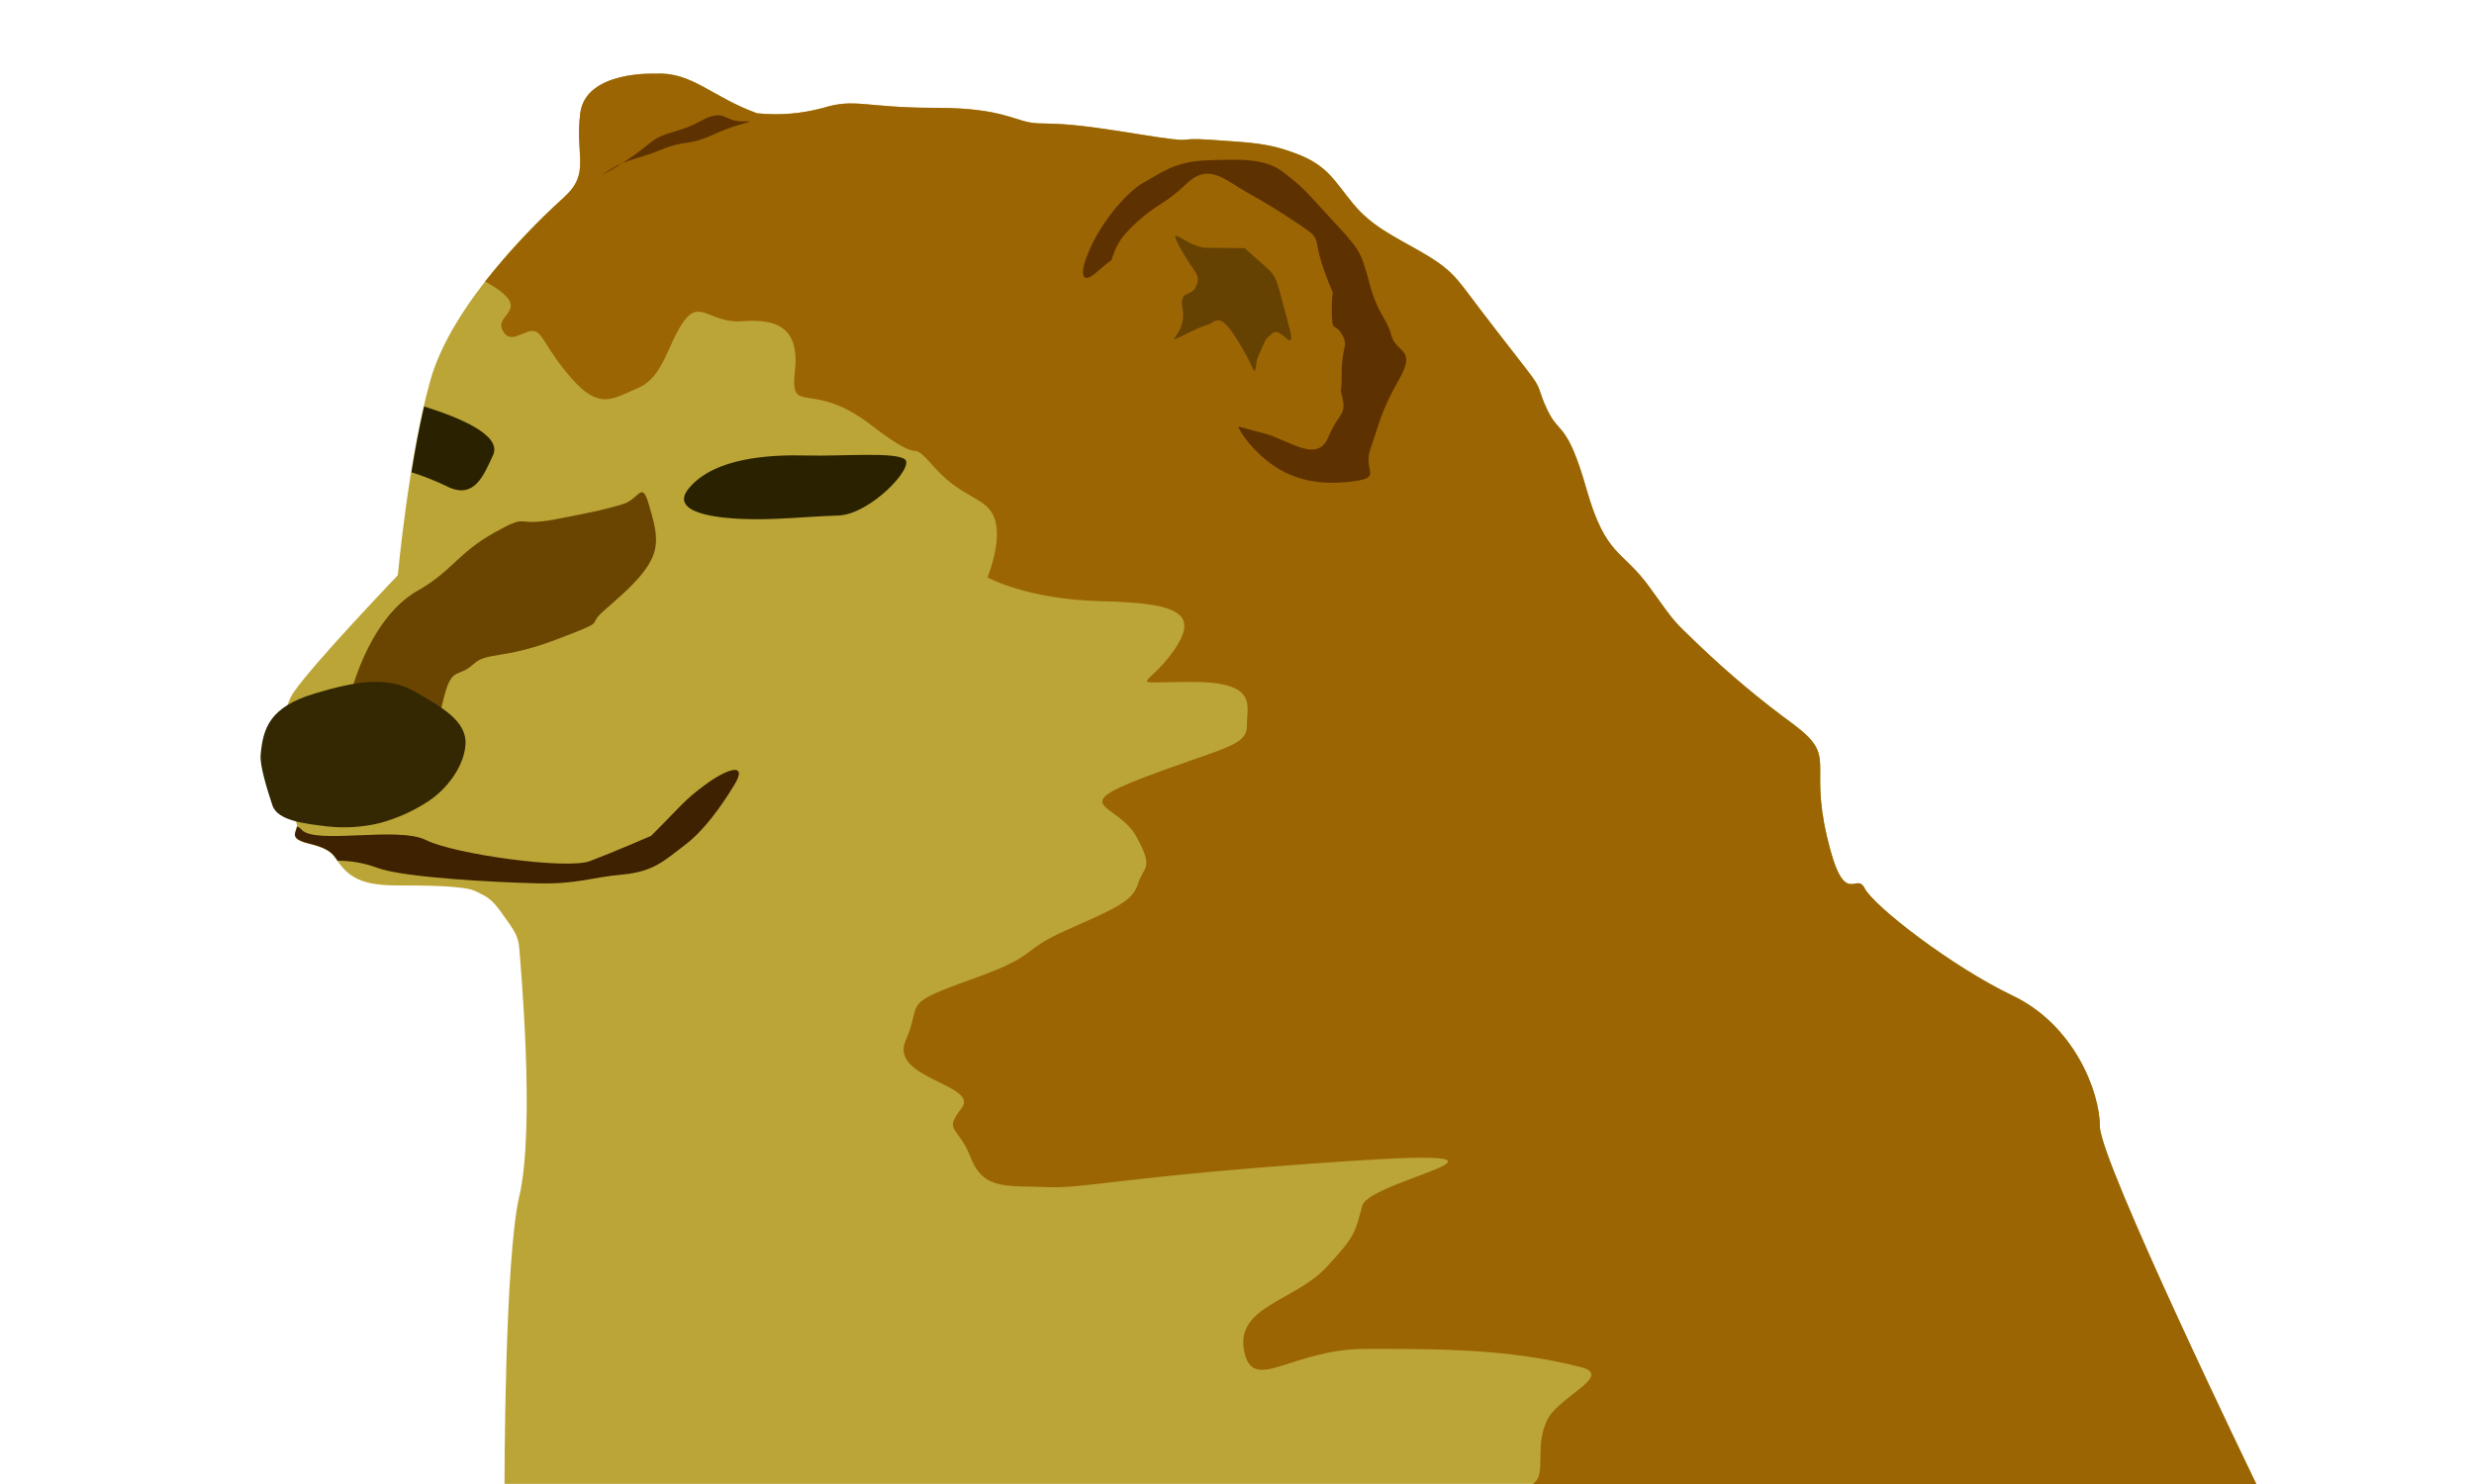
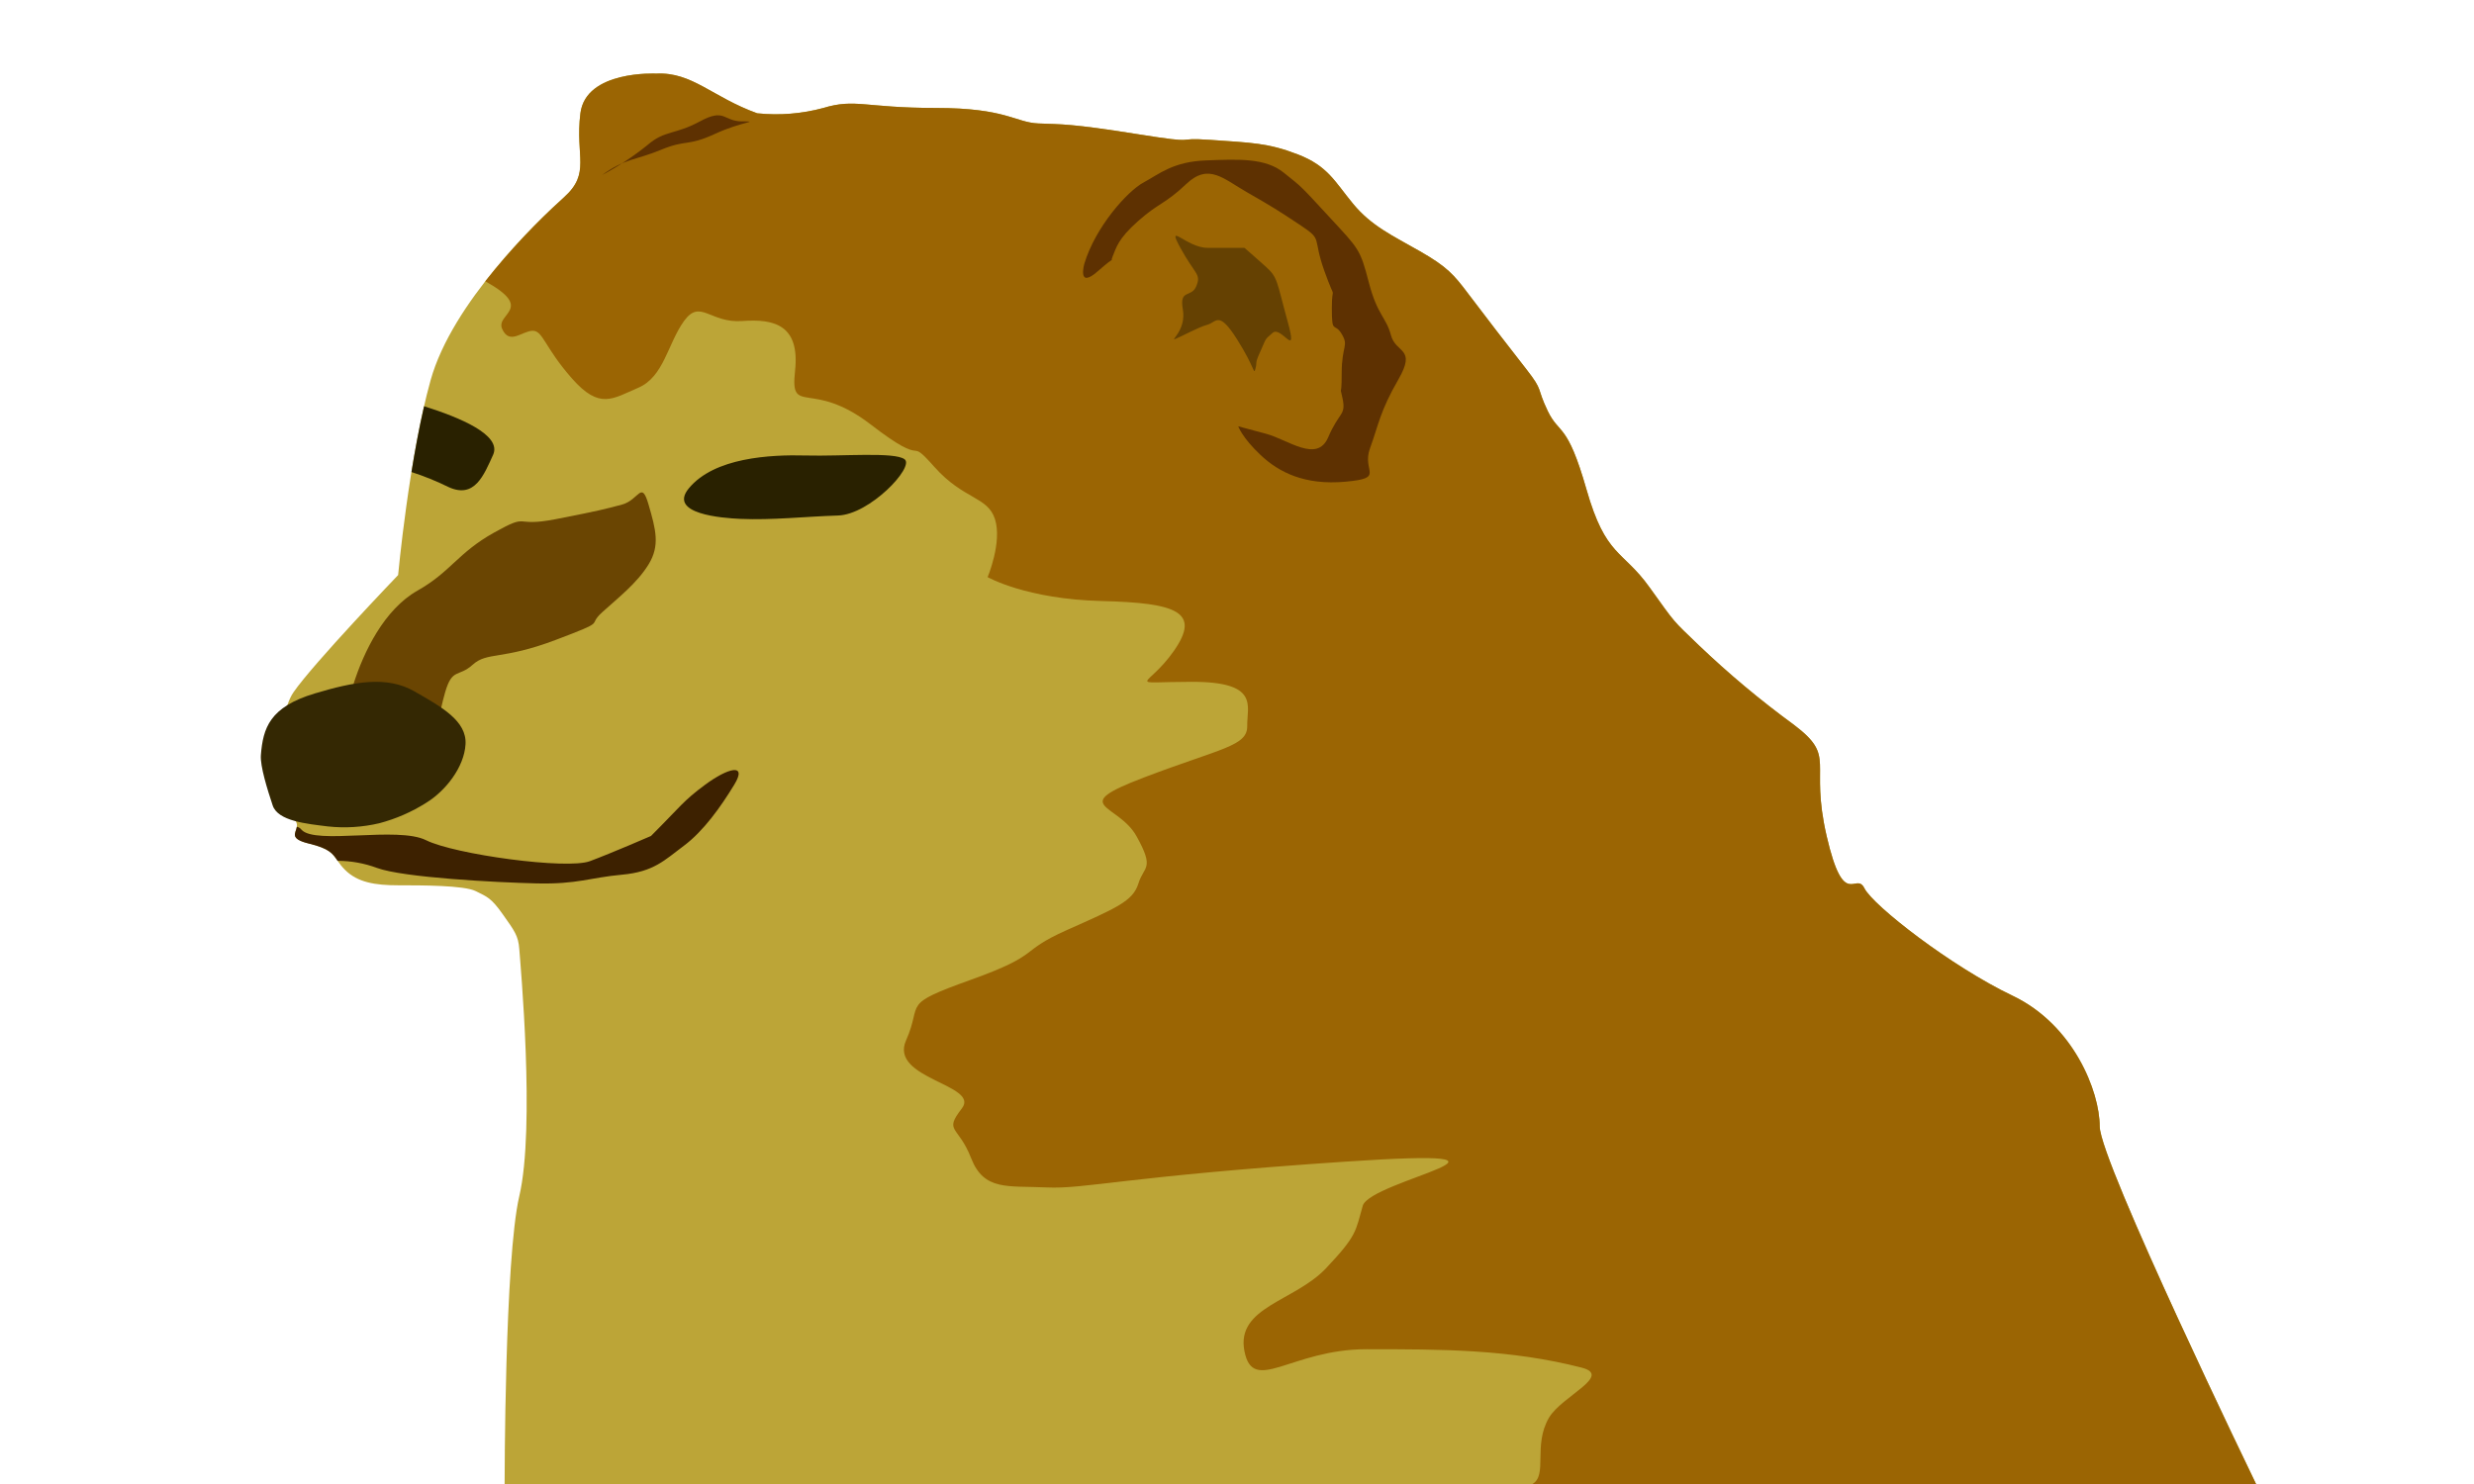
- <svg xmlns="http://www.w3.org/2000/svg" id="Layer_1" data-name="Layer 1" viewBox="0 0 500 300">
+ <svg xmlns="http://www.w3.org/2000/svg" id="ffc88c7a-1f9f-411e-8a66-6e570af2b613" data-name="Layer 1" width="500" height="300" viewBox="0 0 500 300">
  <defs>
-     <clipPath id="clip-path">
-       <rect x="51.24" y="-320.77" width="384.5" height="300" fill="none" />
+     <clipPath id="b17eb3f9-e94f-4baa-9466-a1165c1791f5">
+       <rect x="51.236" y="-320.77" width="384.504" height="300" style="fill: none" />
    </clipPath>
-     <clipPath id="clip-path-2">
-       <rect x="43.39" width="424.17" height="300" fill="none" />
+     <clipPath id="a86e6317-8e91-47f2-9f92-acca7d01a361">
+       <rect x="43.392" width="424.169" height="300" style="fill: none" />
    </clipPath>
  </defs>
-   <g clip-path="url(#clip-path)">
-     <path d="M140.06-74.83c86.12-40.37,139.24-12.64,142.38-5.72s8.28,12.66,3.69,14l-7.35,2.18s-12.22,31.54-18.95,40.42S232.56,3.29,236.7,11.66s1.2,17.34,7.17,26.06,17,15.85,22.52,9.27,2-4.7,8.25-11.13S304.31-4.22,310.38-16.4s7.91-22,11.08-22,7.32,3.65,12.06-.72.07-6.87,6.77-8.61,8.53-5.58,8.53-5.58l7.57-5.81s25.06,1.51,36.29-28.07.05-44.35.05-44.35l4.81-5.44-14.15-6.77-10.82-2-1.38,2.89s-118.72-61.27-149.4-131.56l-69.21,85.13S93.92-53.2,140.06-74.83Z" fill="#b3b3b3" />
+   <g style="clip-path: url(#b17eb3f9-e94f-4baa-9466-a1165c1791f5)">
+     <path d="M140.06-74.826C226.179-115.2,279.3-87.472,282.442-80.548s8.273,12.655,3.69,14-7.348,2.184-7.348,2.184S266.556-32.82,259.827-23.938,232.563,3.287,236.7,11.665,237.9,29,243.874,37.718s17.023,15.854,22.518,9.276,1.975-4.7,8.246-11.133S304.305-4.223,310.381-16.4s7.906-21.969,11.082-22.01,7.319,3.647,12.057-.727.072-6.869,6.765-8.609,8.531-5.578,8.531-5.578l7.569-5.811s25.065,1.513,36.3-28.073.046-44.35.046-44.35l4.818-5.437-14.15-6.773-10.822-2.022-1.383,2.888s-118.723-61.271-149.4-131.559l-69.213,85.131S93.921-53.2,140.06-74.826Z" style="fill: #b3b3b3" />
  </g>
-   <g clip-path="url(#clip-path-2)">
+   <g style="clip-path: url(#a86e6317-8e91-47f2-9f92-acca7d01a361)">
    <g>
-       <path d="M153,22.9c-9.11-3.28-13.12-8.39-20.42-8,0,0-14.22-.73-15.31,8s2.16,12.06-3.3,17-22.6,21.32-27,37-6.57,39.39-6.57,39.39S63.32,134.13,59.31,140s-2.38,23.36,0,25.51-2.5,3.69,3.17,5.08,4.7,2.75,7.24,5.3S75.79,179,80.49,179s13.31,0,15.65,1.17,3.13,1.37,5.48,4.7,3.15,4.3,3.34,7,3.25,36,0,49.91c-3,12.67-3,58.2-3,58.2H456s-31.61-65.24-31.61-72.29-5.28-20.55-17.61-26.42-28.18-18.2-29.94-21.73-4.11,4.7-7.64-10.56,2.16-15.86-6.65-22.51a188.77,188.77,0,0,1-19.18-16.05c-5.48-5.28-4.5-4.11-10-11.74s-8.81-6.07-12.72-19.77-5.48-11-7.83-15.85-.79-3.92-4.31-8.42-8.81-11.35-11.74-15.26-4.31-5.48-9.79-8.61-9.78-5.09-13.5-9.59-5.09-7.64-11.16-10-9.39-2.34-17.61-2.93-1.37,1-14.87-1.18-15.27-2-20-2.15-6.46-3.13-20.74-3.13-16.25-2-22.71,0A36.49,36.49,0,0,1,153,22.9Z" fill="#bca537" />
-       <path d="M309.72,300H456s-31.61-65.24-31.61-72.29-5.28-20.55-17.61-26.42-28.18-18.2-29.94-21.73-4.11,4.7-7.64-10.56,2.16-15.86-6.65-22.51a188.77,188.77,0,0,1-19.18-16.05c-5.48-5.28-4.5-4.11-10-11.74s-8.81-6.07-12.72-19.77-5.48-11-7.83-15.85-.79-3.92-4.31-8.42-8.81-11.35-11.74-15.26-4.31-5.48-9.79-8.61-9.78-5.09-13.5-9.59-5.09-7.64-11.16-10-9.39-2.34-17.61-2.93-1.37,1-14.87-1.18-15.27-2-20-2.15-6.46-3.13-20.74-3.13-16.25-2-22.71,0A36.49,36.49,0,0,1,153,22.9c-9.11-3.28-13.12-8.39-20.42-8,0,0-14.22-.73-15.31,8s2.16,12.06-3.3,17a140,140,0,0,0-15.92,17c10.13,5.65,2,6.49,3.41,9.64,1.49,3.34,4.09.37,6.18.37s2.37,3.34,7.94,9.66,8.18,4.09,13.38,1.86,5.95-8.92,9.25-13.49,5.25.48,11.79,0,11.67.85,10.65,10.12,3.24,1.51,15.33,10.82,6.87,1.84,12.81,8.53,10.78,5.95,12.27,10.59-1.49,11.71-1.49,11.71,7.81,4.46,23,4.83,20.07,2.23,14.64,10-10.18,6.32,3.57,6.31,11.15,4.84,11.21,8.93-5.26,4.46-20.87,10.41-5.2,5.2-1.49,11.89,1.49,5.94.38,9.54-4.46,4.95-14.47,9.41-4.86,4.83-19.35,10-9.67,4.45-13.14,12.26,15,8.92,11.28,13.75-.74,3.34,1.86,10,7.43,5.57,15.23,5.94,16-2.23,60.21-5.2,5.2,3.71,3.71,8.92-1.11,5.94-7.43,12.63-18.21,7.81-16.48,16.72,9.42-.37,24.66-.37,29,0,43.48,3.72c6.38,1.64-4,5.76-6.59,10.14C309.79,292.19,312.84,298.18,309.72,300Z" fill="#9b6503" />
-       <path d="M139.2,98.74c5.14-6.26,16.44-6.85,23.68-6.66s18-.78,20,.78-7,11.16-13.5,11.36-13.28,1-19.75.67C146,104.73,134.94,103.92,139.2,98.74Z" fill="#292100" />
-       <path d="M219.14,53.33c2.24-7.47,8.71-14.68,12-16.43s6-4.23,12.69-4.48,11.95-.49,15.68,2.49,3.24,2.49,9.21,9,6.22,6.47,8,13.19,3.49,7,4.48,10.71,5.23,2.48,1.5,9-4,9.13-5.73,13.9,3.24,6-5,6.76S258.47,95.49,254.73,92s-4.48-5.78-4.48-5.78l5.59,1.5c4.51,1.21,10.34,6,12.58.74s3.62-4.39,2.93-7.8-.19.58-.19-5.14,1.49-5.47,0-8-2,.25-2-5.23,1-.5-1.5-7.47-.25-6.22-4.73-9.2-6.08-4-10.88-6.72-7.78-6-12.26-1.75-5.48,3.74-9.71,7.47-4.48,5.48-5.22,7.22,1.24-.75-3,3S219.14,53.33,219.14,53.33Z" fill="#5e3101" />
-       <path d="M244,50.1c-4.23,0-8.46-5.48-5.47,0s4.23,5.22,3.23,7.71-3.48.5-2.74,4.73-2.75,6.47-1.5,6,4.66-2.39,6.48-2.87,2.24-3,6,2.94,3.34,7.38,3.74,5.9-.25-.74,1-3.48.75-2.24,2.49-3.73,5.23,5.71,3-2.37-1.91-8.76-4.44-11-4.27-3.77-4.27-3.77Z" fill="#654102" />
-       <path d="M71.45,138.26c2.09-6.55,6.2-15.06,13-18.88s8.11-7.63,15.51-11.74,3.57-1,12.38-2.68,9.9-2,13.41-3,3.91-5,5.38,0,2.35,8.28,0,12.1-6.17,6.75-9.4,9.69,1.47,1.46-9.39,5.57-13.8,2.35-16.73,5-4.13.58-5.59,5.57-.28,4.7-5,7-6.46,7-8.22,2.05A68.07,68.07,0,0,0,71.45,138.26Z" fill="#6a4502" />
-       <path d="M121.68,35.38c4.68-3.4,6.81-3,11.91-5.1s5.32-.64,10.85-3.19,9.36-2.56,5.53-2.56-3.4-2.76-8.51,0-7.12,1.75-10.63,4.81A58.32,58.32,0,0,1,121.68,35.38Z" fill="#5e3101" />
-       <path d="M99.65,92c1.86-4.06-6.89-7.62-13.94-9.83h0c-1,4.3-1.84,8.91-2.55,13.3h0a54.68,54.68,0,0,1,7.48,3C95.94,100.9,97.8,96,99.65,92Z" fill="#292100" />
-       <path d="M63.62,140.19c8-2.4,14.56-3.61,20.12-.43s10.61,6,10.34,10.69-4.09,9.48-8,11.84a33.64,33.64,0,0,1-9.45,4.13,30.75,30.75,0,0,1-10.43.65c-4.25-.53-10.08-1.06-11.14-4.25s-2.56-8-2.39-10.17C53.15,147.18,54.49,142.93,63.62,140.19Z" fill="#342803" />
-       <path d="M68.23,174a22.93,22.93,0,0,1,8,1.43c5.29,2,24.07,2.94,32.29,3.14s10.77-1.18,17.23-1.77,8.61-2.93,12.54-5.87,7.42-7.82,10.16-12.33-1.37-3.32-5.87,0-4.9,4.31-11,10.38c0,0-7.64,3.32-12.33,5.09s-27.4-1.37-33.14-4.24-22.38,1-25.17-2.11a1.59,1.59,0,0,0-.94-.61c-.2,1.34-1.61,2.42,2.49,3.42S67.22,172.56,68.23,174Z" fill="#3d2100" />
+       <path d="M153.034,22.9c-9.116-3.282-13.128-8.387-20.421-8.023,0,0-14.222-.729-15.316,8.023s2.161,12.053-3.3,16.967-22.6,21.324-26.972,37-6.564,39.384-6.564,39.384-17.14,17.869-21.151,23.7-2.385,23.359,0,25.512-2.509,3.69,3.167,5.074,4.7,2.754,7.241,5.3,6.067,3.132,10.765,3.132,13.308,0,15.657,1.174,3.131,1.37,5.48,4.7,3.141,4.306,3.332,7.046,3.258,36,0,49.906c-2.968,12.669-2.968,58.2-2.968,58.2H455.955s-31.6-65.244-31.6-72.29-5.284-20.55-17.614-26.421-28.182-18.2-29.944-21.724-4.11,4.7-7.633-10.569,2.153-15.852-6.654-22.506a190.569,190.569,0,0,1-19.18-16.049c-5.48-5.284-4.5-4.11-9.981-11.743s-8.807-6.067-12.721-19.767-5.48-10.96-7.829-15.852-.783-3.915-4.305-8.416S299.685,63.312,296.749,59.4s-4.306-5.479-9.786-8.611-9.785-5.088-13.5-9.59-5.088-7.633-11.156-9.981-9.394-2.349-17.614-2.936-1.37.979-14.874-1.174-15.265-1.957-19.962-2.153-6.459-3.131-20.746-3.131-16.244-1.957-22.7,0A36.585,36.585,0,0,1,153.034,22.9Z" style="fill: #bca537" />
+       <path d="M309.715,300h146.24s-31.6-65.244-31.6-72.29-5.284-20.55-17.614-26.421-28.182-18.2-29.944-21.724-4.11,4.7-7.633-10.569,2.153-15.852-6.654-22.506a190.569,190.569,0,0,1-19.18-16.049c-5.48-5.284-4.5-4.11-9.981-11.743s-8.807-6.067-12.721-19.767-5.48-10.96-7.829-15.852-.783-3.915-4.305-8.416S299.685,63.312,296.749,59.4s-4.306-5.48-9.786-8.611-9.785-5.088-13.5-9.59-5.088-7.632-11.156-9.981-9.394-2.348-17.614-2.936-1.37.979-14.874-1.174-15.265-1.957-19.962-2.153-6.459-3.131-20.746-3.131-16.244-1.958-22.7,0a36.585,36.585,0,0,1-13.37,1.081c-9.116-3.282-13.128-8.387-20.421-8.023,0,0-14.222-.729-15.317,8.023s2.162,12.053-3.3,16.967A138.839,138.839,0,0,0,98.083,56.861c10.131,5.646,2.011,6.493,3.408,9.637,1.486,3.344,4.088.371,6.179.371s2.368,3.345,7.943,9.663,8.176,4.088,13.379,1.858,5.946-8.919,9.248-13.492,5.245.485,11.787,0,11.668.857,10.651,10.118,3.247,1.516,15.333,10.825,6.867,1.84,12.813,8.529,10.778,5.946,12.264,10.587-1.486,11.711-1.486,11.711,7.8,4.459,23.041,4.832,20.068,2.229,14.635,10.033-10.176,6.318,3.575,6.3,11.149,4.846,11.212,8.934-5.266,4.46-20.875,10.406-5.2,5.2-1.486,11.892,1.486,5.946.371,9.537-4.459,4.957-14.465,9.416-4.859,4.832-19.353,10.034-9.663,4.46-13.14,12.264,15,8.919,11.282,13.75-.744,3.345,1.858,10.044,7.433,5.565,15.237,5.937,15.98-2.23,60.2-5.2,5.2,3.716,3.716,8.919-1.115,5.946-7.432,12.635-18.21,7.805-16.479,16.724,9.418-.372,24.655-.372,28.987,0,43.481,3.717c6.378,1.635-4.028,5.76-6.591,10.144C309.788,292.19,312.836,298.183,309.715,300Z" style="fill: #9b6503" />
+       <path d="M139.2,98.736c5.137-6.252,16.44-6.85,23.682-6.655s18-.782,19.962.783-7.045,11.156-13.5,11.352-13.28.967-19.752.676C146.012,104.731,134.943,103.917,139.2,98.736Z" style="fill: #292100" />
+       <path d="M219.143,53.33c2.24-7.466,8.71-14.683,11.946-16.425s5.973-4.231,12.692-4.48,11.947-.5,15.68,2.489,3.235,2.488,9.208,8.959,6.222,6.471,7.964,13.191,3.484,6.968,4.48,10.7,5.226,2.489,1.493,8.96-3.982,9.123-5.724,13.894,3.235,6.016-4.978,6.762-13.439-1.89-17.172-5.424-4.48-5.775-4.48-5.775l5.59,1.5c4.507,1.208,10.338,5.968,12.578.742s3.618-4.395,2.929-7.8-.191.58-.191-5.145,1.493-5.475,0-7.964-1.991.249-1.991-5.226,1-.5-1.493-7.466-.249-6.222-4.729-9.209-6.082-3.982-10.88-6.719-7.786-5.973-12.266-1.743-5.475,3.734-9.706,7.467-4.479,5.475-5.226,7.217,1.244-.746-2.987,2.987S219.143,53.33,219.143,53.33Z" style="fill: #5e3101" />
+       <path d="M244.03,50.1c-4.231,0-8.461-5.475-5.475,0s4.231,5.226,3.235,7.715-3.484.5-2.737,4.729-2.754,6.471-1.5,5.973,4.655-2.387,6.478-2.876,2.24-2.96,5.973,2.944,3.339,7.377,3.734,5.905-.249-.747,1-3.484.747-2.24,2.489-3.734,5.226,5.714,2.986-2.369-1.9-8.756-4.435-11.033S251.5,50.1,251.5,50.1Z" style="fill: #654102" />
+       <path d="M71.449,138.258c2.09-6.545,6.2-15.058,12.952-18.875s8.11-7.632,15.5-11.742,3.578-.965,12.385-2.684,9.9-2.014,13.41-2.953,3.91-5.05,5.378,0,2.349,8.279,0,12.1-6.165,6.752-9.394,9.688,1.468,1.468-9.394,5.578-13.8,2.348-16.734,4.99-4.129.587-5.587,5.578-.284,4.7-4.981,7.046-6.459,7.045-8.22,2.055A68.34,68.34,0,0,0,71.449,138.258Z" style="fill: #6a4502" />
+       <path d="M121.685,35.38c4.679-3.4,6.806-2.978,11.91-5.1s5.317-.638,10.847-3.19,9.357-2.553,5.529-2.553-3.4-2.764-8.507,0-7.126,1.749-10.634,4.809A58.2,58.2,0,0,1,121.685,35.38Z" style="fill: #5e3101" />
+       <path d="M99.652,91.957c1.856-4.054-6.893-7.613-13.945-9.831h0c-.99,4.309-1.839,8.91-2.548,13.3v0a55.472,55.472,0,0,1,7.479,3.03C95.941,100.9,97.8,96.01,99.652,91.957Z" style="fill: #292100" />
+       <path d="M63.619,140.187c7.994-2.4,14.558-3.611,20.125-.43s10.606,6,10.341,10.69-4.09,9.481-7.954,11.847a33.735,33.735,0,0,1-9.454,4.124,30.755,30.755,0,0,1-10.431.648c-4.243-.53-10.076-1.061-11.136-4.242s-2.559-7.973-2.386-10.172C53.154,147.184,54.485,142.926,63.619,140.187Z" style="fill: #342803" />
+       <path d="M68.231,174.017a23.03,23.03,0,0,1,7.95,1.438c5.284,1.957,24.072,2.936,32.293,3.132s10.764-1.175,17.222-1.762,8.612-2.936,12.544-5.872,7.419-7.828,10.159-12.329-1.37-3.327-5.871,0-4.893,4.305-10.96,10.372c0,0-7.633,3.327-12.33,5.089s-27.4-1.37-33.134-4.233-22.384.99-25.169-2.116a1.645,1.645,0,0,0-.943-.6c-.2,1.335-1.612,2.417,2.489,3.417C66.62,171.557,67.222,172.562,68.231,174.017Z" style="fill: #3d2100" />
    </g>
  </g>
</svg>
